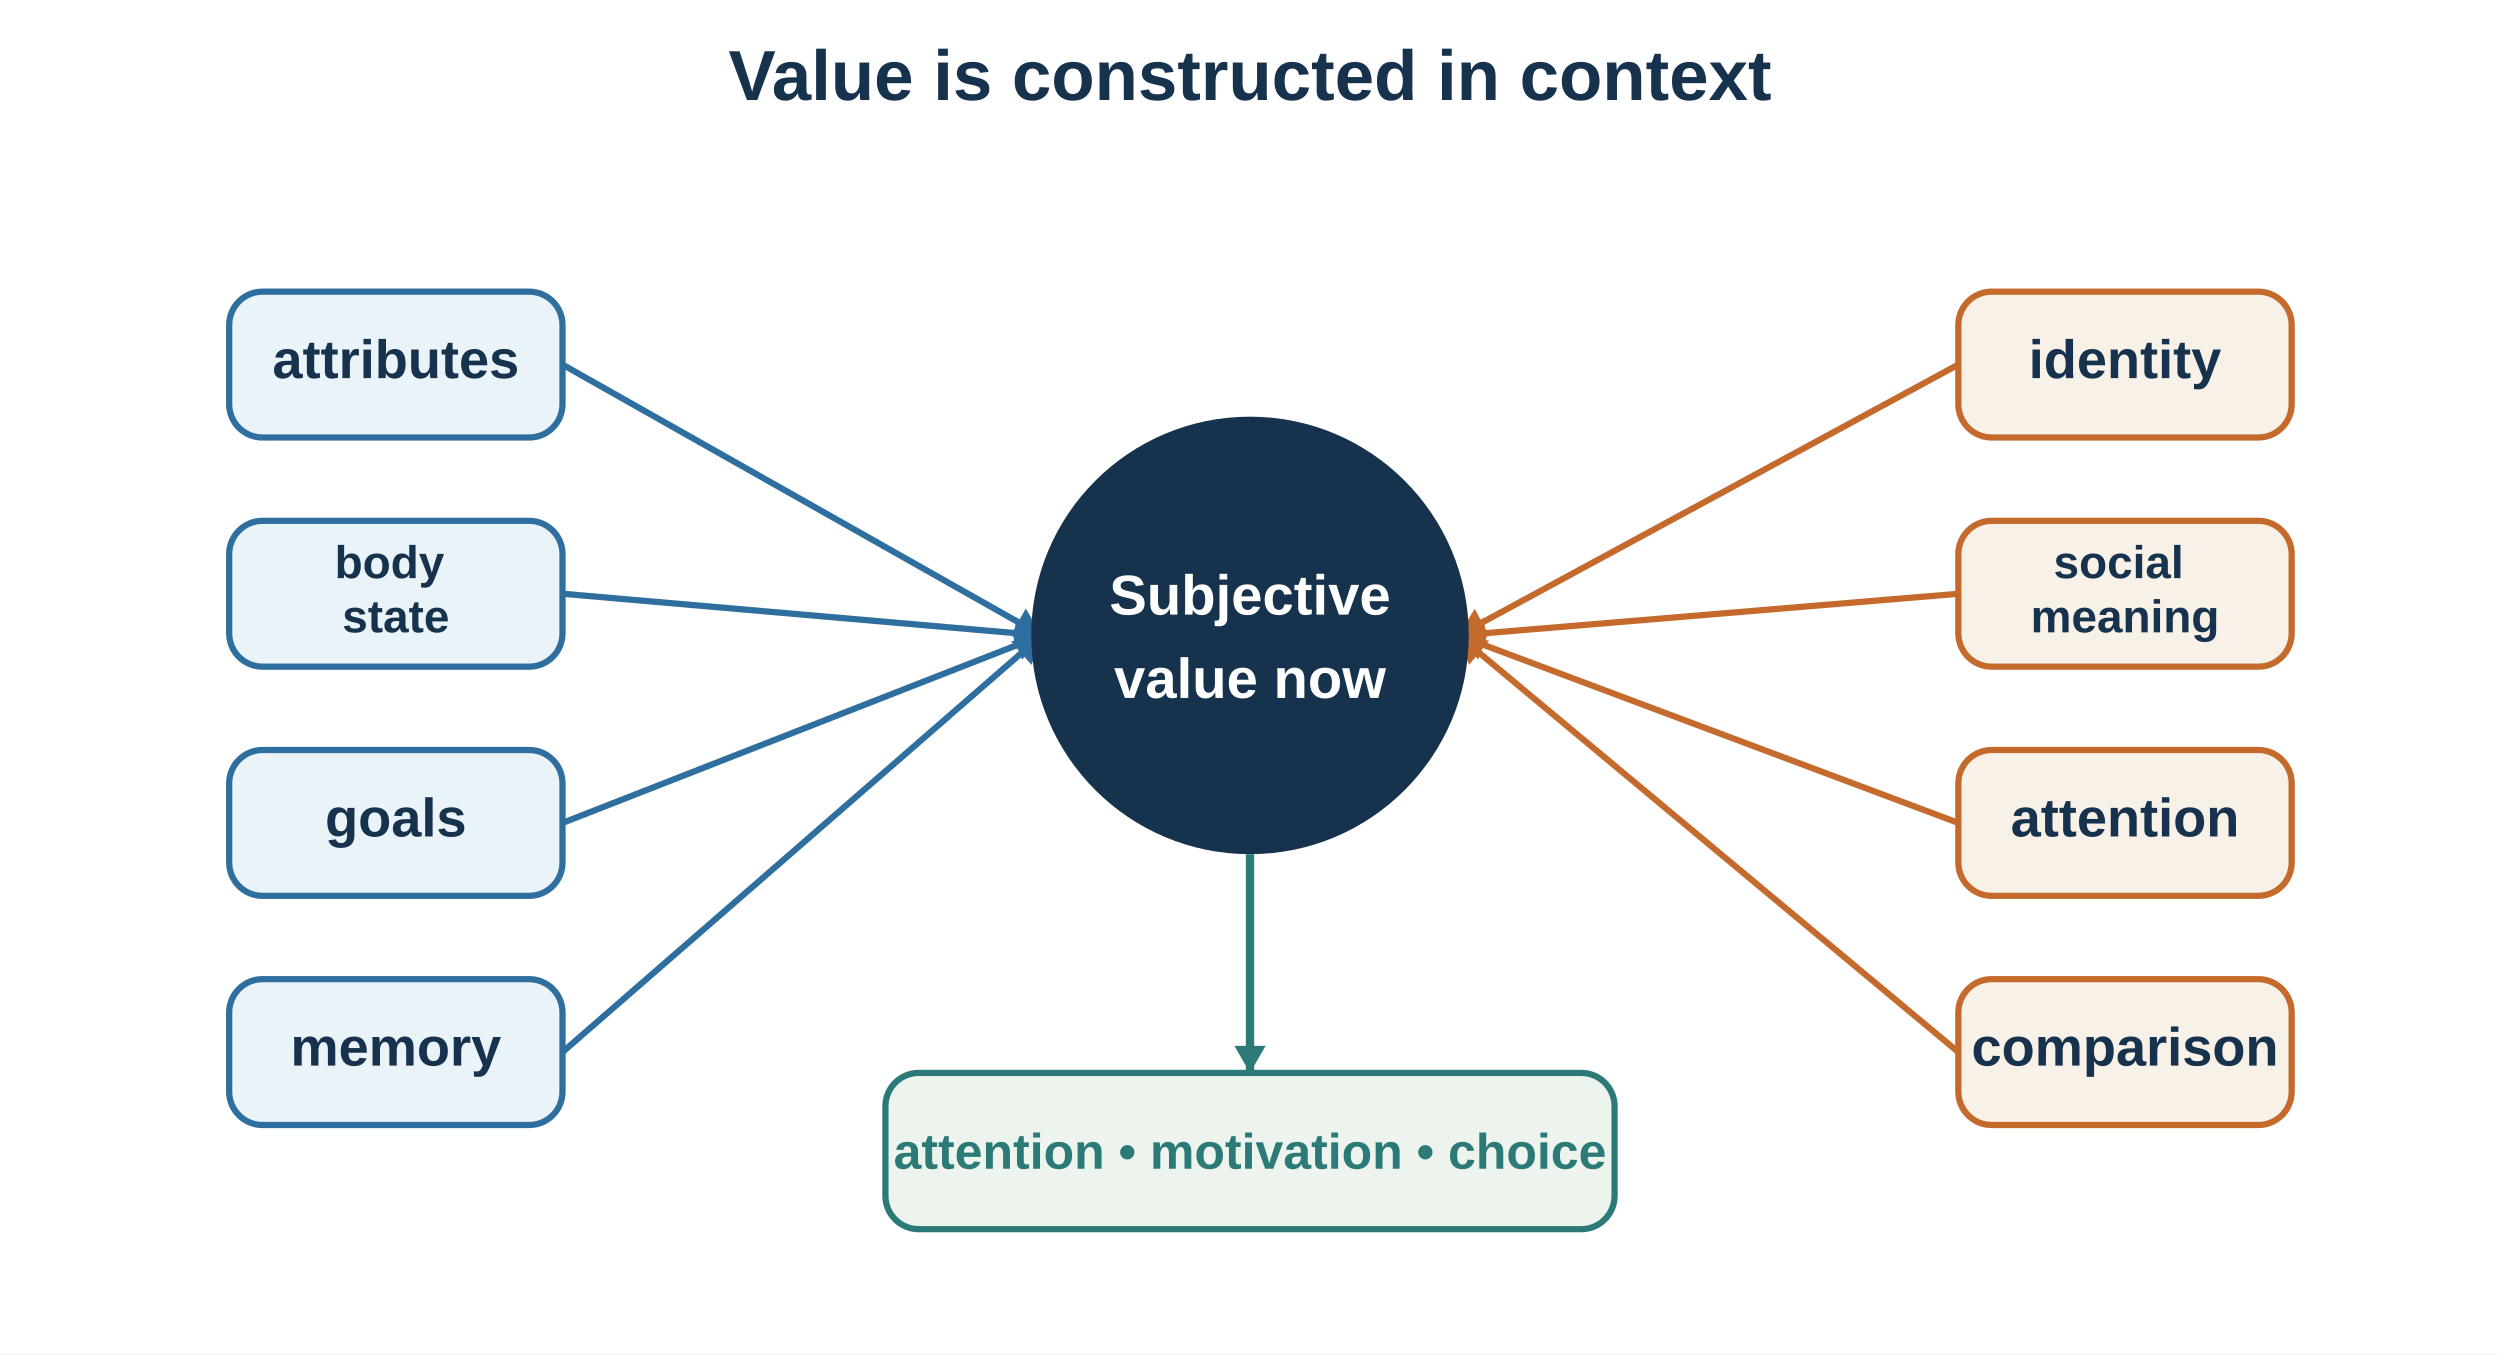
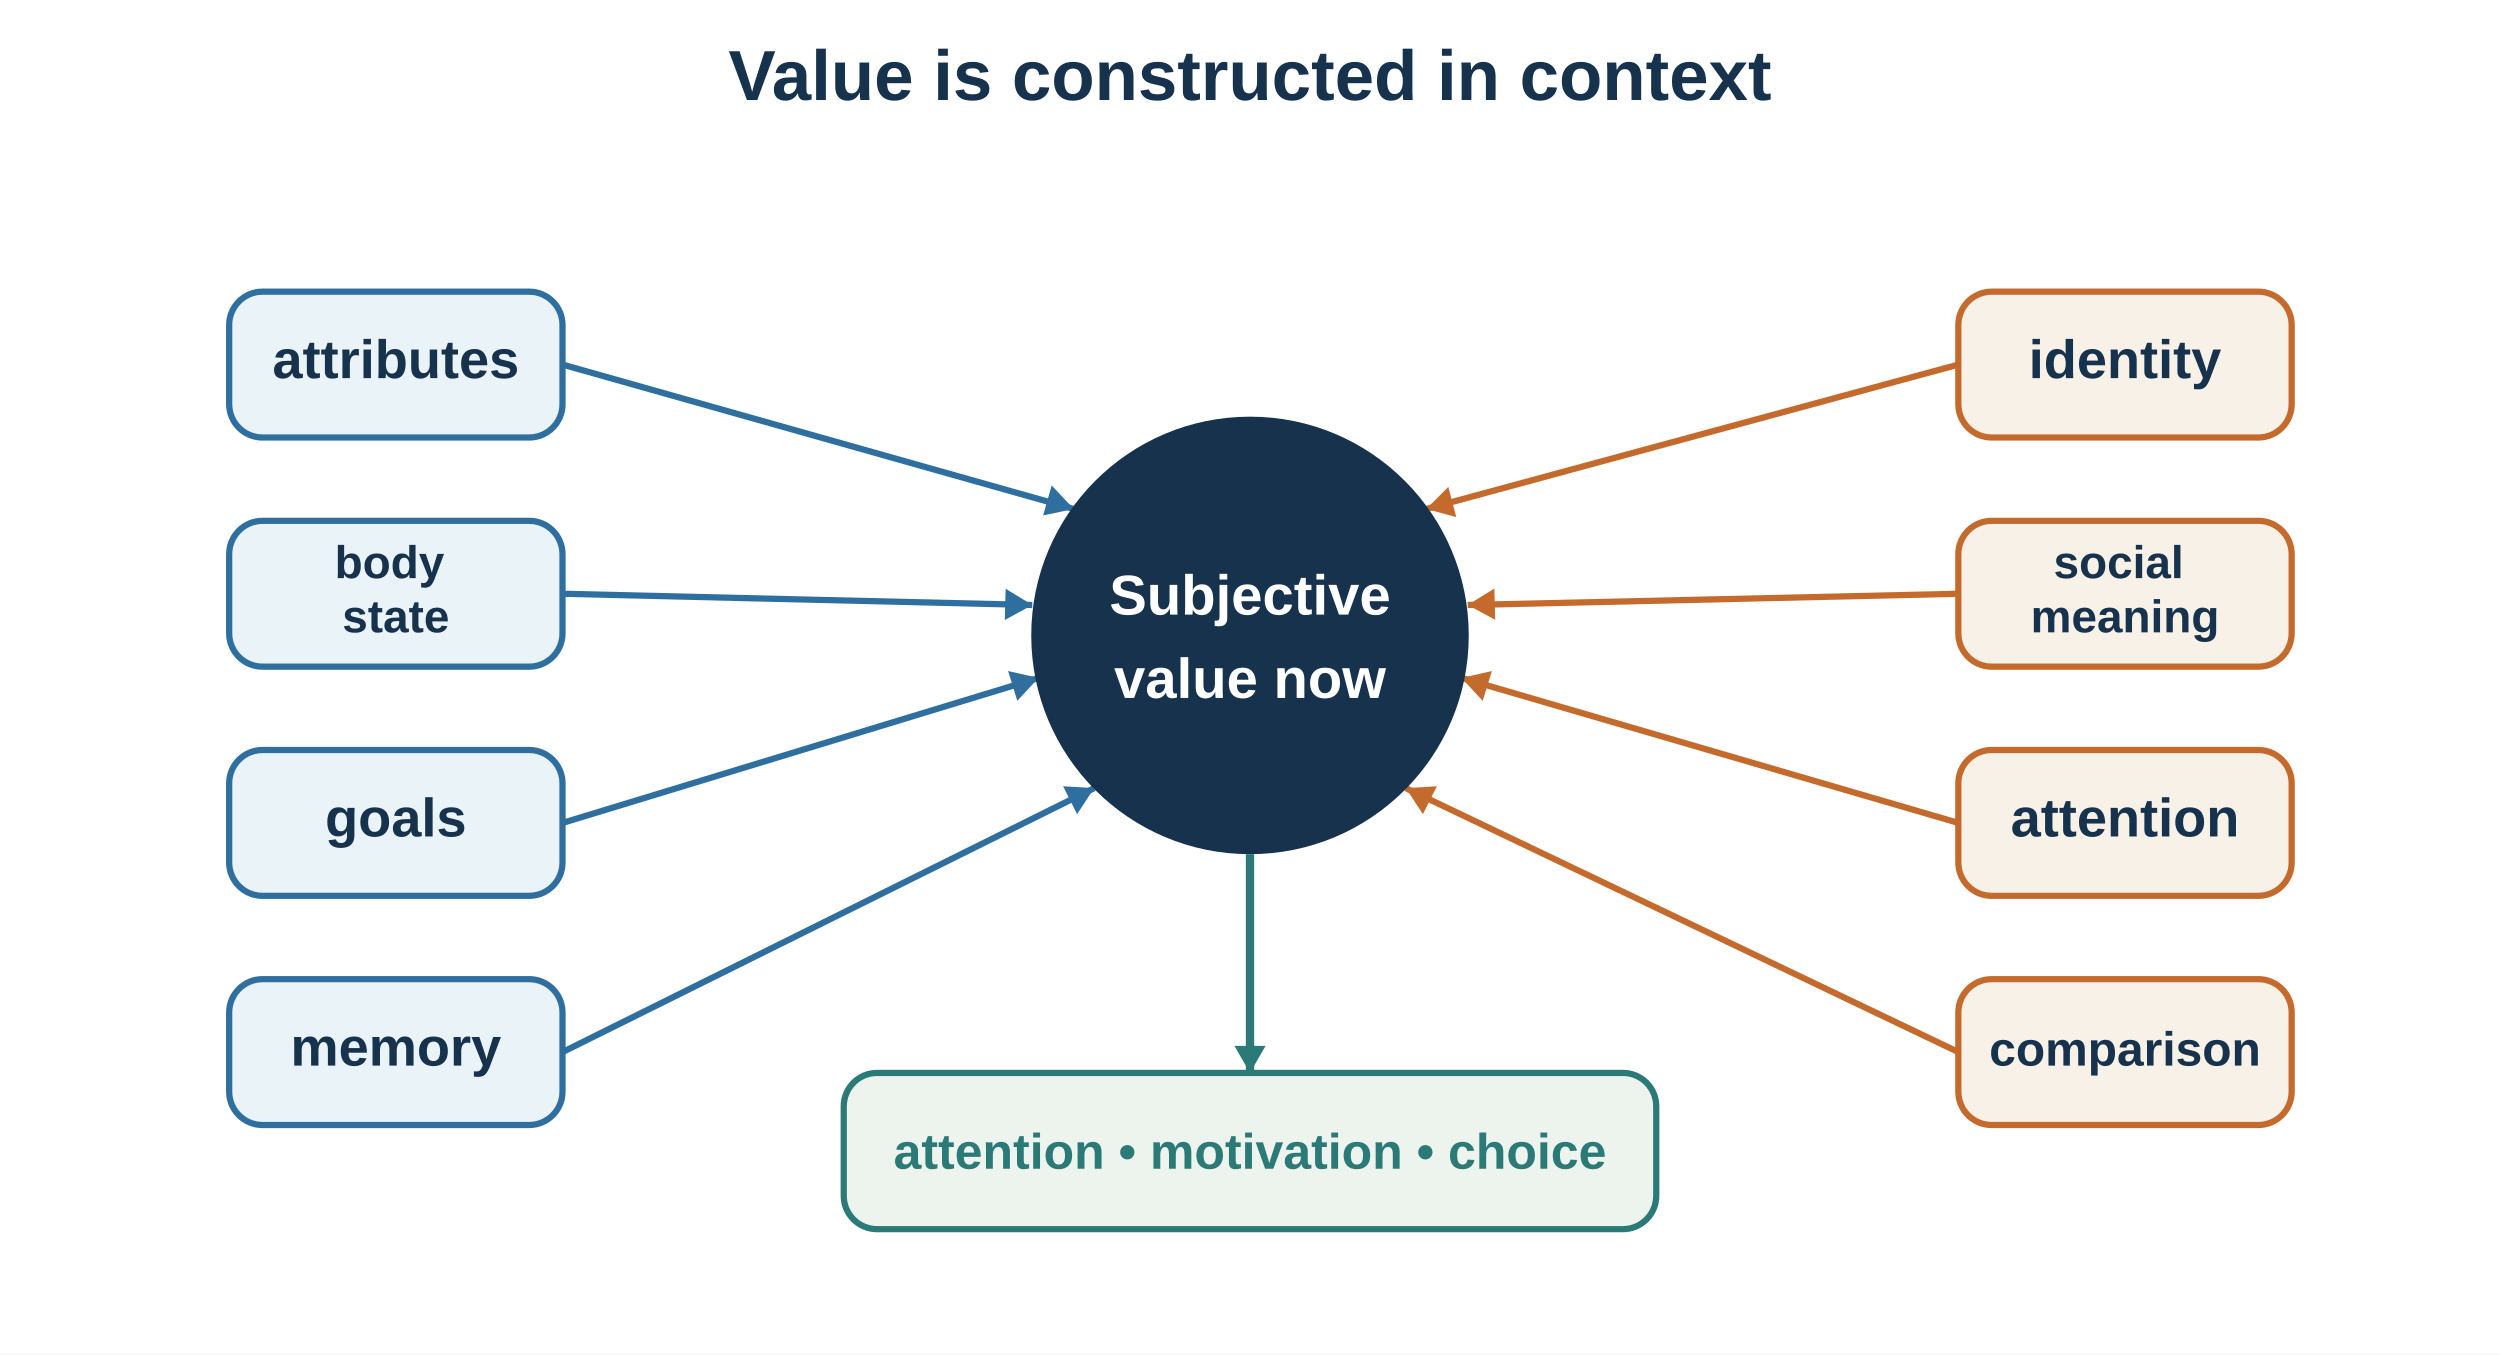
<svg xmlns="http://www.w3.org/2000/svg" baseProfile="full" height="650" version="1.1" viewBox="0 0 1200 650" width="1200">
  <defs />
  <rect fill="white" height="650" width="1200" x="0" y="0" />
  <text fill="#17324d" font-family="Arial, sans-serif" font-size="34" font-weight="bold" text-anchor="middle" x="600" y="48">Value is constructed in context</text>
  <rect fill="#eaf3f8" height="70" rx="16" ry="16" stroke="#2f6f9f" stroke-width="3" width="160" x="110" y="140" />
  <text fill="#17324d" font-family="Arial, sans-serif" font-size="26" font-weight="bold" text-anchor="middle" x="190" y="181.5">
    <tspan x="190" dy="0">attributes</tspan>
  </text>
-   <line stroke="#2f6f9f" stroke-width="3" x1="270" x2="500" y1="175" y2="305" />
-   <polygon fill="#2f6f9f" points="500,305 485.001,305.137 492.381,292.079" />
+   <line stroke="#2f6f9f" stroke-width="3" x1="270" x2="515.4" y1="175" y2="244.3" />
+   <polygon fill="#2f6f9f" points="515.4,244.3 500.7,247.4 504.8,233.0" />
  <rect fill="#eaf3f8" height="70" rx="16" ry="16" stroke="#2f6f9f" stroke-width="3" width="160" x="110" y="250" />
  <text fill="#17324d" font-family="Arial, sans-serif" font-size="22.03" font-weight="bold" text-anchor="middle" x="190" y="277.508">
    <tspan x="190" dy="0">body</tspan>
    <tspan x="190" dy="26">state</tspan>
  </text>
-   <line stroke="#2f6f9f" stroke-width="3" x1="270" x2="500" y1="285" y2="305" />
-   <polygon fill="#2f6f9f" points="500,305 486.409,311.346 487.708,296.403" />
+   <line stroke="#2f6f9f" stroke-width="3" x1="270" x2="495.5" y1="285" y2="290.4" />
+   <polygon fill="#2f6f9f" points="495.5,290.4 482.3,297.6 482.7,282.6" />
  <rect fill="#eaf3f8" height="70" rx="16" ry="16" stroke="#2f6f9f" stroke-width="3" width="160" x="110" y="360" />
  <text fill="#17324d" font-family="Arial, sans-serif" font-size="26" font-weight="bold" text-anchor="middle" x="190" y="401.5">
    <tspan x="190" dy="0">goals</tspan>
  </text>
-   <line stroke="#2f6f9f" stroke-width="3" x1="270" x2="500" y1="395" y2="305" />
-   <polygon fill="#2f6f9f" points="500,305 490.636,316.718 485.17,302.749" />
+   <line stroke="#2f6f9f" stroke-width="3" x1="270" x2="498.5" y1="395" y2="325.4" />
+   <polygon fill="#2f6f9f" points="498.5,325.4 488.3,336.4 483.9,322.1" />
  <rect fill="#eaf3f8" height="70" rx="16" ry="16" stroke="#2f6f9f" stroke-width="3" width="160" x="110" y="470" />
  <text fill="#17324d" font-family="Arial, sans-serif" font-size="26" font-weight="bold" text-anchor="middle" x="190" y="511.5">
    <tspan x="190" dy="0">memory</tspan>
  </text>
-   <line stroke="#2f6f9f" stroke-width="3" x1="270" x2="500" y1="505" y2="305" />
-   <polygon fill="#2f6f9f" points="500,305 495.119,319.184 485.276,307.864" />
+   <line stroke="#2f6f9f" stroke-width="3" x1="270" x2="525.2" y1="505" y2="378.3" />
+   <polygon fill="#2f6f9f" points="525.2,378.3 517.0,390.8 510.3,377.4" />
  <rect fill="#f7f1e8" height="70" rx="16" ry="16" stroke="#c56a2d" stroke-width="3" width="160" x="940" y="140" />
  <text fill="#17324d" font-family="Arial, sans-serif" font-size="26" font-weight="bold" text-anchor="middle" x="1020" y="181.5">
    <tspan x="1020" dy="0">identity</tspan>
  </text>
-   <line stroke="#c56a2d" stroke-width="3" x1="940" x2="700" y1="175" y2="305" />
-   <polygon fill="#c56a2d" points="700,305 707.85,292.218 714.994,305.408" />
+   <line stroke="#c56a2d" stroke-width="3" x1="940" x2="684.6" y1="175" y2="244.3" />
+   <polygon fill="#c56a2d" points="684.6,244.3 695.2,233.7 699.0,248.2" />
  <rect fill="#f7f1e8" height="70" rx="16" ry="16" stroke="#c56a2d" stroke-width="3" width="160" x="940" y="250" />
  <text fill="#17324d" font-family="Arial, sans-serif" font-size="22.03" font-weight="bold" text-anchor="middle" x="1020" y="277.508">
    <tspan x="1020" dy="0">social</tspan>
    <tspan x="1020" dy="26">meaning</tspan>
  </text>
-   <line stroke="#c56a2d" stroke-width="3" x1="940" x2="700" y1="285" y2="305" />
-   <polygon fill="#c56a2d" points="700,305 712.323,296.447 713.568,311.395" />
+   <line stroke="#c56a2d" stroke-width="3" x1="940" x2="704.5" y1="285" y2="290.4" />
+   <polygon fill="#c56a2d" points="704.5,290.4 717.3,282.5 717.7,297.5" />
  <rect fill="#f7f1e8" height="70" rx="16" ry="16" stroke="#c56a2d" stroke-width="3" width="160" x="940" y="360" />
  <text fill="#17324d" font-family="Arial, sans-serif" font-size="26" font-weight="bold" text-anchor="middle" x="1020" y="401.5">
    <tspan x="1020" dy="0">attention</tspan>
  </text>
-   <line stroke="#c56a2d" stroke-width="3" x1="940" x2="700" y1="395" y2="305" />
-   <polygon fill="#c56a2d" points="700,305 714.797,302.539 709.53,316.584" />
+   <line stroke="#c56a2d" stroke-width="3" x1="940" x2="701.5" y1="395" y2="325.4" />
+   <polygon fill="#c56a2d" points="701.5,325.4 716.1,322.1 711.7,336.4" />
  <rect fill="#f7f1e8" height="70" rx="16" ry="16" stroke="#c56a2d" stroke-width="3" width="160" x="940" y="470" />
-   <text fill="#17324d" font-family="Arial, sans-serif" font-size="26" font-weight="bold" text-anchor="middle" x="1020" y="511.5">
+   <text fill="#17324d" font-family="Arial, sans-serif" font-size="23" font-weight="bold" text-anchor="middle" x="1020" y="511.5">
    <tspan x="1020" dy="0">comparison</tspan>
  </text>
-   <line stroke="#c56a2d" stroke-width="3" x1="940" x2="700" y1="505" y2="305" />
-   <polygon fill="#c56a2d" points="700,305 714.781,307.555 705.178,319.078" />
+   <line stroke="#c56a2d" stroke-width="3" x1="940" x2="674.8" y1="505" y2="378.3" />
+   <polygon fill="#c56a2d" points="674.8,378.3 689.7,377.4 683.0,390.8" />
  <circle cx="600" cy="305" fill="#17324d" r="105" />
  <text fill="white" font-family="Arial, sans-serif" font-size="27" font-weight="bold" text-anchor="middle" x="600" y="295">Subjective</text>
  <text fill="white" font-family="Arial, sans-serif" font-size="27" font-weight="bold" text-anchor="middle" x="600" y="335">value now</text>
  <line stroke="#2b7a78" stroke-width="4" x1="600" x2="600" y1="410" y2="515" />
  <polygon fill="#2b7a78" points="600,515 592.5,502.01 607.5,502.01" />
-   <rect fill="#edf4ed" height="75" rx="16" ry="16" stroke="#2b7a78" stroke-width="3" width="350" x="425" y="515" />
+   <rect fill="#edf4ed" height="75" rx="16" ry="16" stroke="#2b7a78" stroke-width="3" width="390" x="405" y="515" />
  <text fill="#2b7a78" font-family="Arial, sans-serif" font-size="24" font-weight="bold" text-anchor="middle" x="600" y="561">attention • motivation • choice</text>
</svg>
